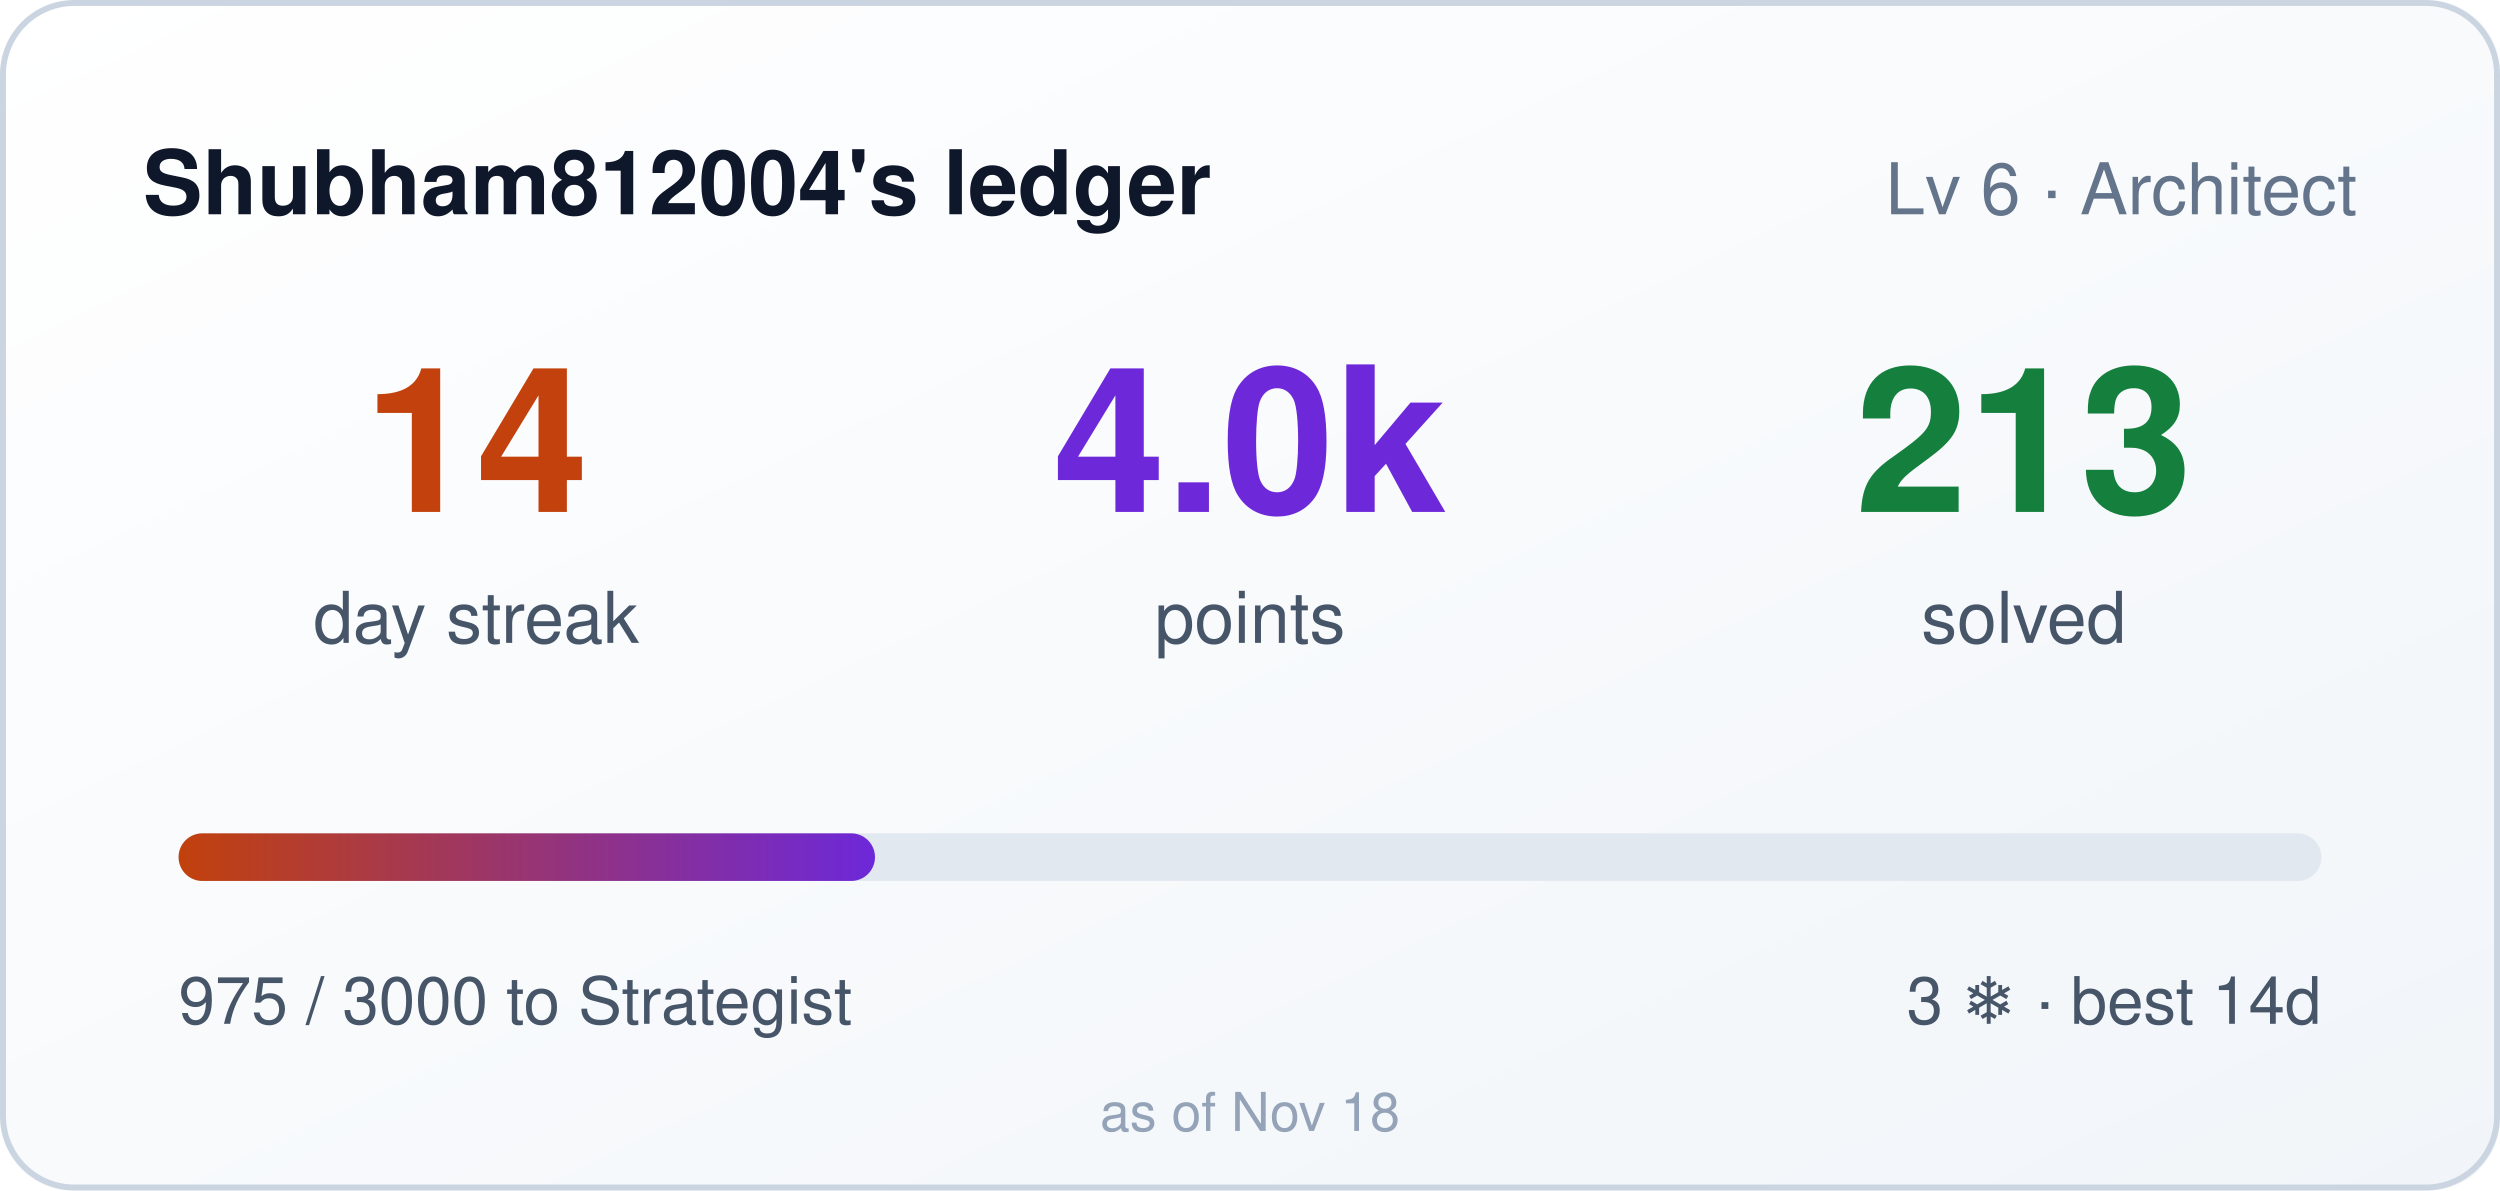
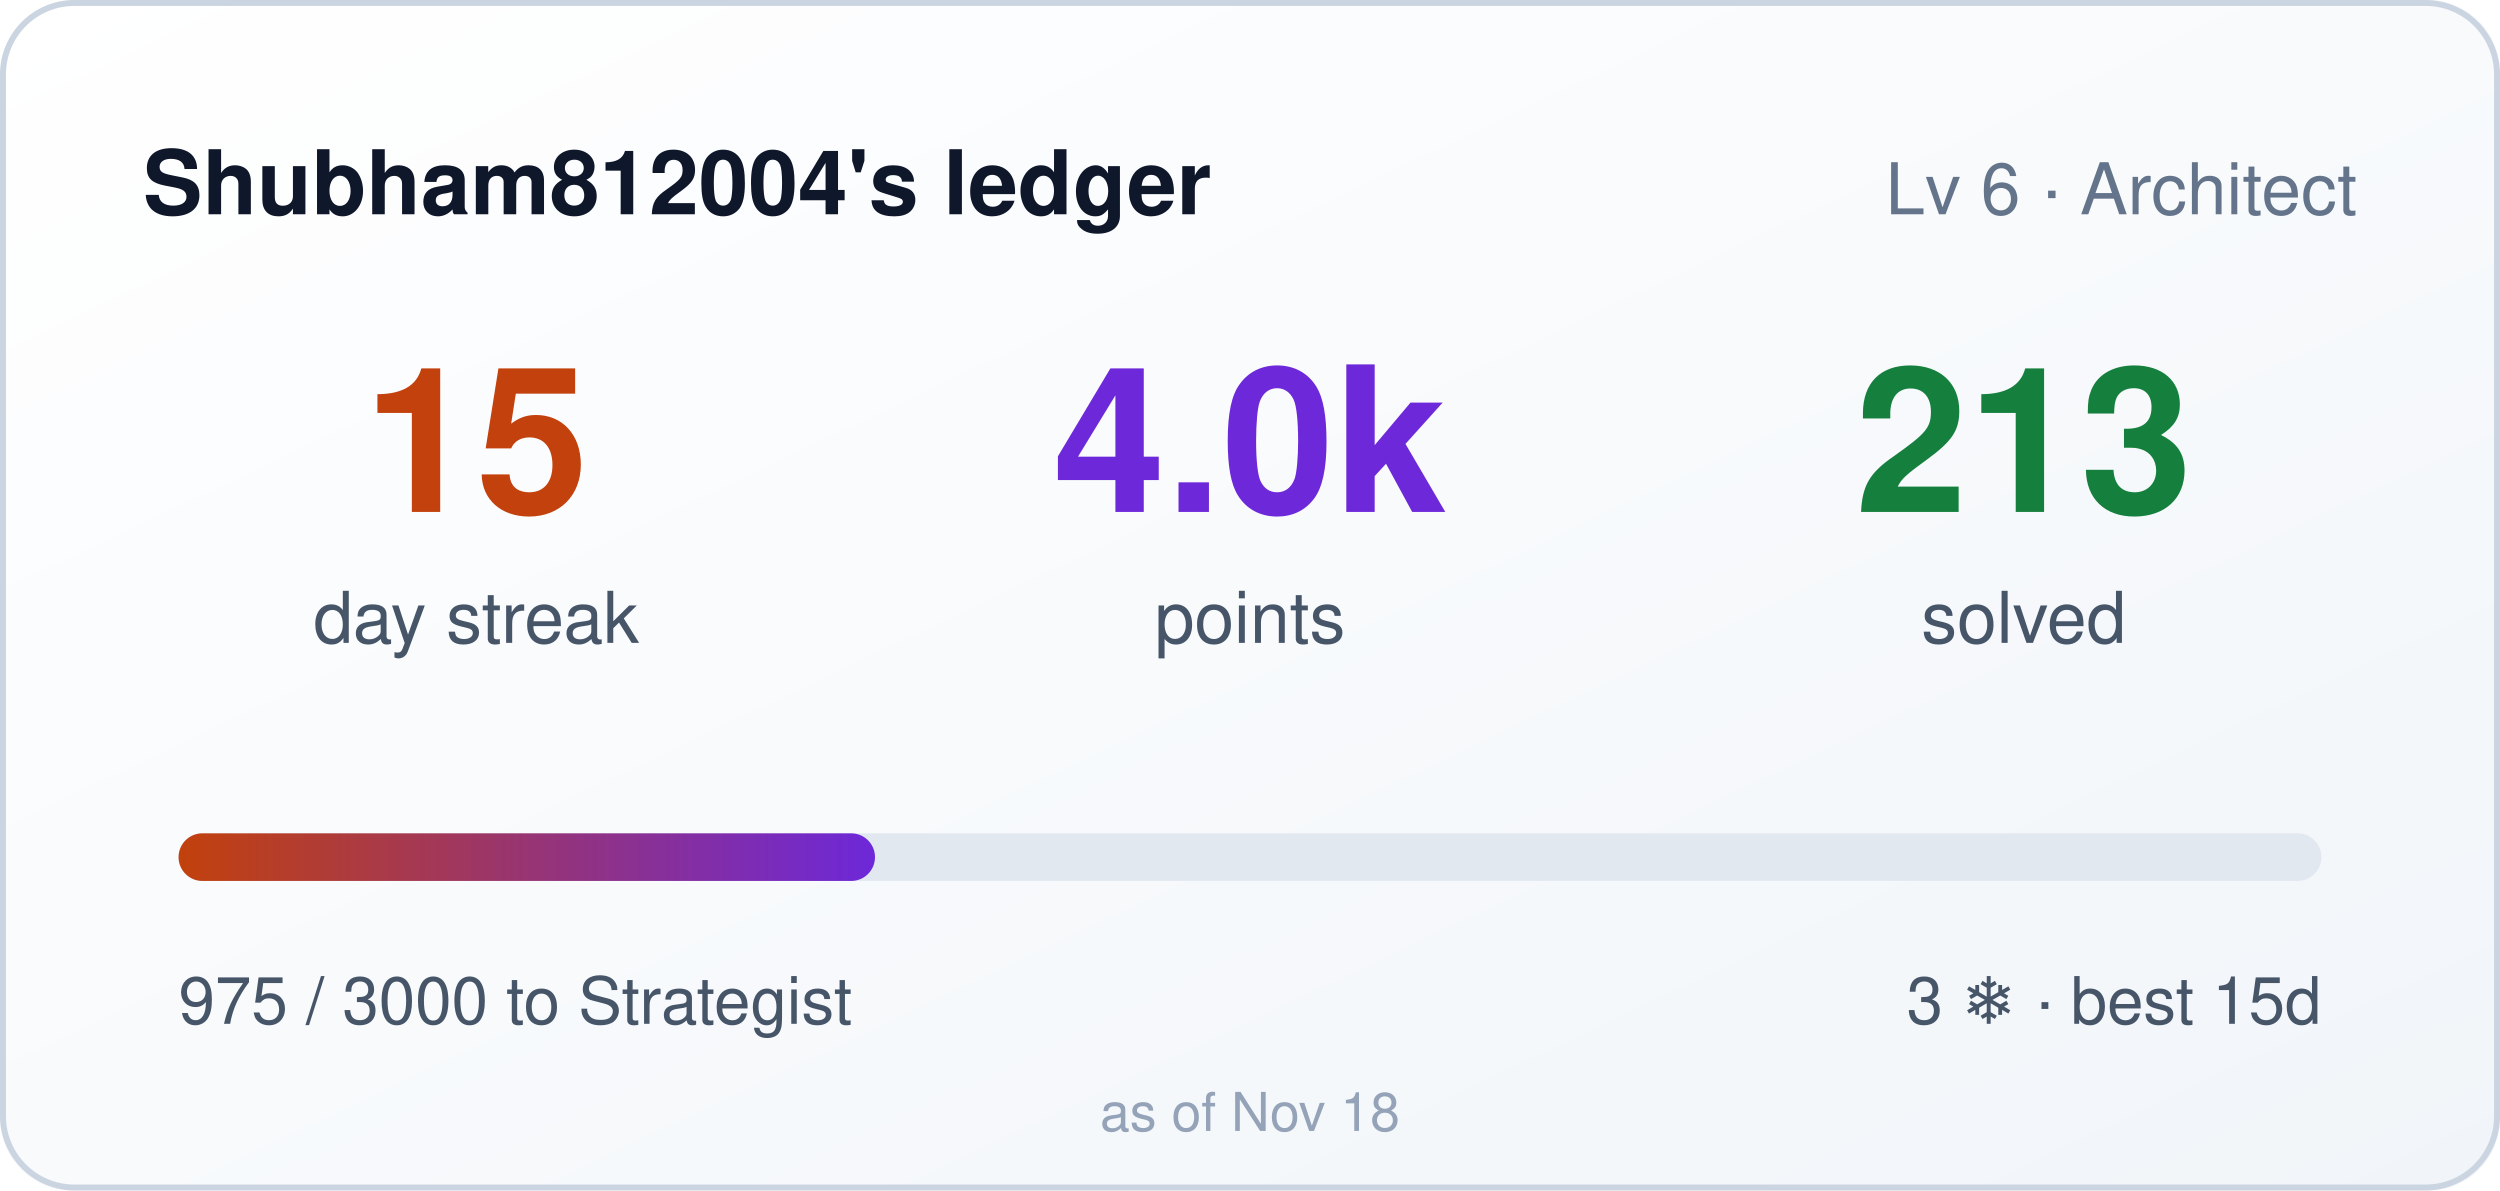
- <svg xmlns="http://www.w3.org/2000/svg" width="420" height="200" role="img" aria-label="Shubham812004's ledger: 14 day streak, 3975 points">
+ <svg xmlns="http://www.w3.org/2000/svg" width="420" height="200" role="img" aria-label="Shubham812004's ledger: 15 day streak, 3975 points">
  <style>
    .bar,.n{transform-box:fill-box}
    .bar{transform-origin:left center}
    @media (prefers-reduced-motion: no-preference){
      .bar{animation:cl-grow .9s cubic-bezier(.22,1,.36,1) both}
      .n{animation:cl-rise .5s ease-out both}
      .n2{animation-delay:.08s}
      .n3{animation-delay:.16s}
    }
    @keyframes cl-grow{from{transform:scaleX(0)}to{transform:scaleX(1)}}
    @keyframes cl-rise{from{opacity:0;transform:translateY(6px)}to{opacity:1;transform:none}}
  </style>
  <defs>
    <linearGradient id="bg" x1="0" y1="0" x2="1" y2="1">
      <stop offset="0" stop-color="#ffffff" />
      <stop offset="1" stop-color="#f1f5f9" />
    </linearGradient>
    <linearGradient id="bar" x1="0" y1="0" x2="1" y2="0">
      <stop offset="0" stop-color="#c2410c" />
      <stop offset="1" stop-color="#6d28d9" />
    </linearGradient>
  </defs>
  <rect width="420" height="200" rx="12" fill="url(#bg)" />
  <rect x="0.5" y="0.5" width="419" height="199" rx="12" fill="none" stroke="#cbd5e1" />
  <text x="24" y="36" fill="#0f172a" font-size="15" font-weight="600" font-family="Segoe UI,Helvetica,Arial,sans-serif">Shubham812004's ledger</text>
  <text x="396" y="36" fill="#64748b" font-size="12" text-anchor="end" font-family="Segoe UI,Helvetica,Arial,sans-serif">Lv 6 · Architect</text>
  <g font-family="Segoe UI,Helvetica,Arial,sans-serif">
-     <text class="n n1" x="80" y="86" fill="#c2410c" font-size="34" font-weight="700" text-anchor="middle">14</text>
+     <text class="n n1" x="80" y="86" fill="#c2410c" font-size="34" font-weight="700" text-anchor="middle">15</text>
    <text x="80" y="108" fill="#475569" font-size="12" text-anchor="middle">day streak</text>
    <text class="n n2" x="210" y="86" fill="#6d28d9" font-size="34" font-weight="700" text-anchor="middle">4.0k</text>
    <text x="210" y="108" fill="#475569" font-size="12" text-anchor="middle">points</text>
    <text class="n n3" x="340" y="86" fill="#15803d" font-size="34" font-weight="700" text-anchor="middle">213</text>
    <text x="340" y="108" fill="#475569" font-size="12" text-anchor="middle">solved</text>
  </g>
  <rect x="30" y="140" width="360" height="8" rx="4" fill="#e2e8f0" />
  <rect class="bar" x="30" y="140" width="117" height="8" rx="4" fill="url(#bar)" />
  <text x="30" y="172" fill="#475569" font-size="11" font-family="Segoe UI,Helvetica,Arial,sans-serif">975 / 3000 to Strategist</text>
-   <text x="390" y="172" fill="#475569" font-size="11" text-anchor="end" font-family="Segoe UI,Helvetica,Arial,sans-serif">3 ❄ · best 14d</text>
+   <text x="390" y="172" fill="#475569" font-size="11" text-anchor="end" font-family="Segoe UI,Helvetica,Arial,sans-serif">3 ❄ · best 15d</text>
  <text x="210" y="190" fill="#94a3b8" font-size="9" text-anchor="middle" font-family="Segoe UI,Helvetica,Arial,sans-serif">as of Nov 18</text>
</svg>
